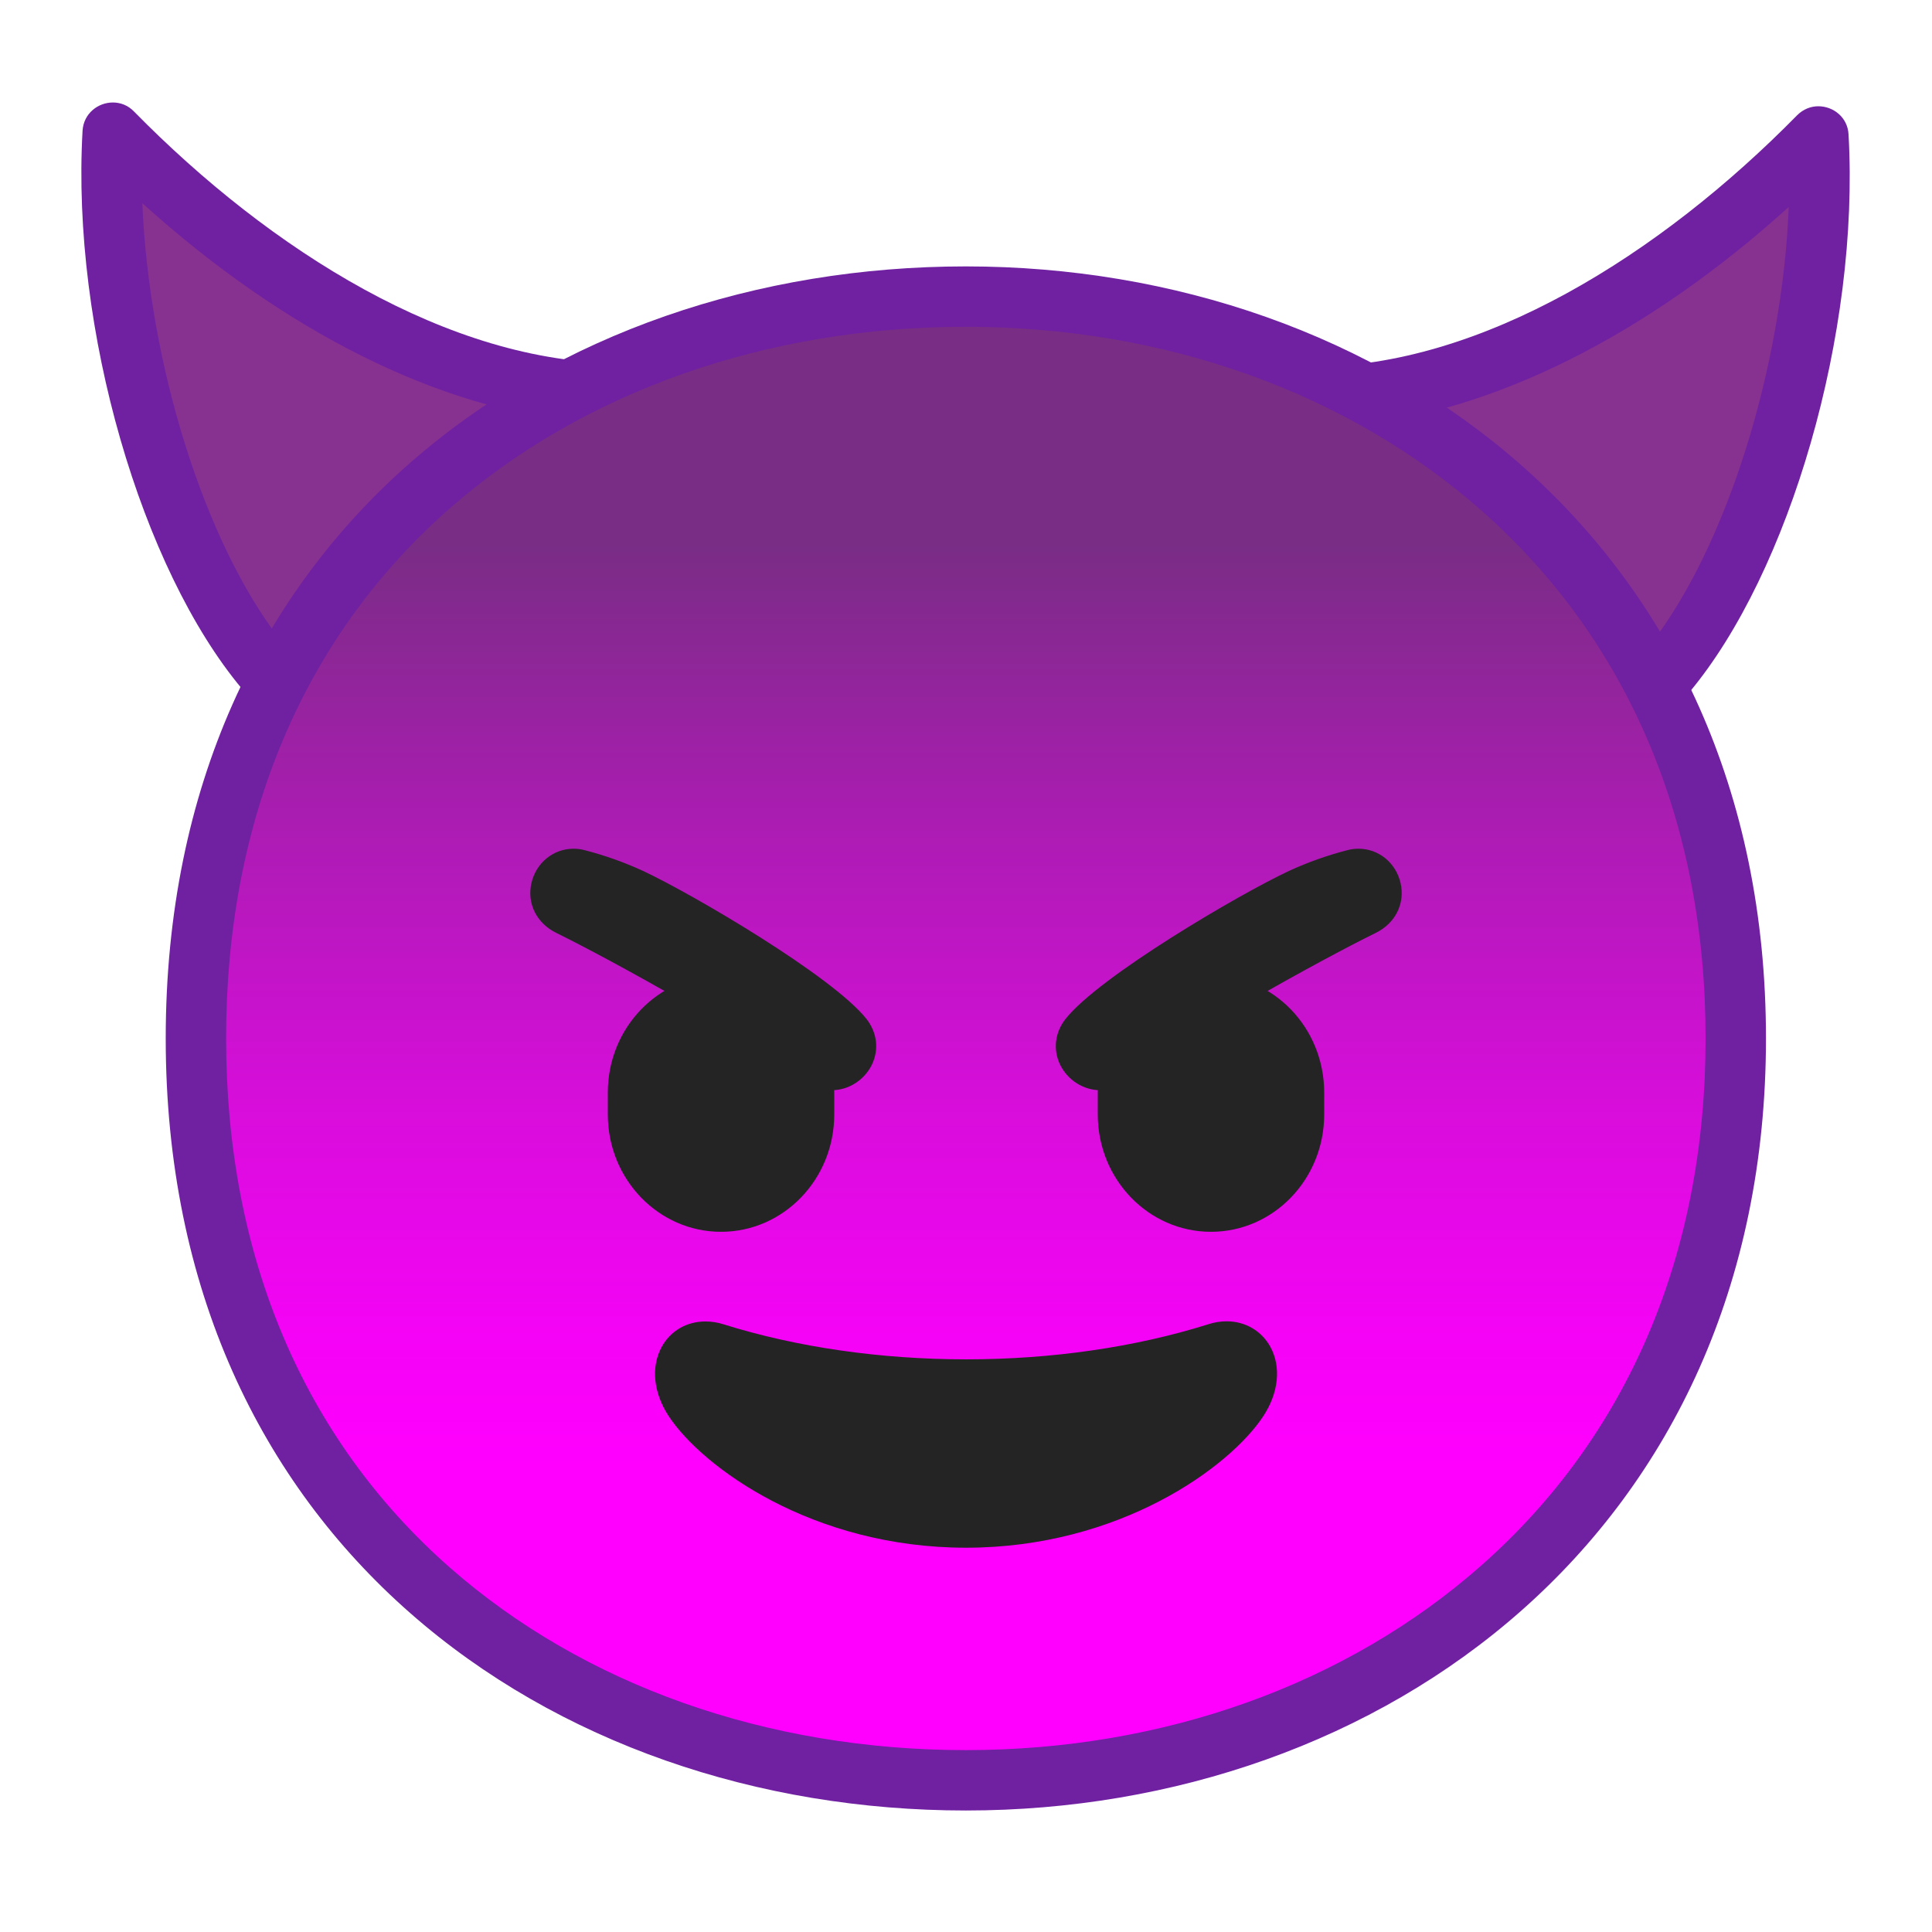
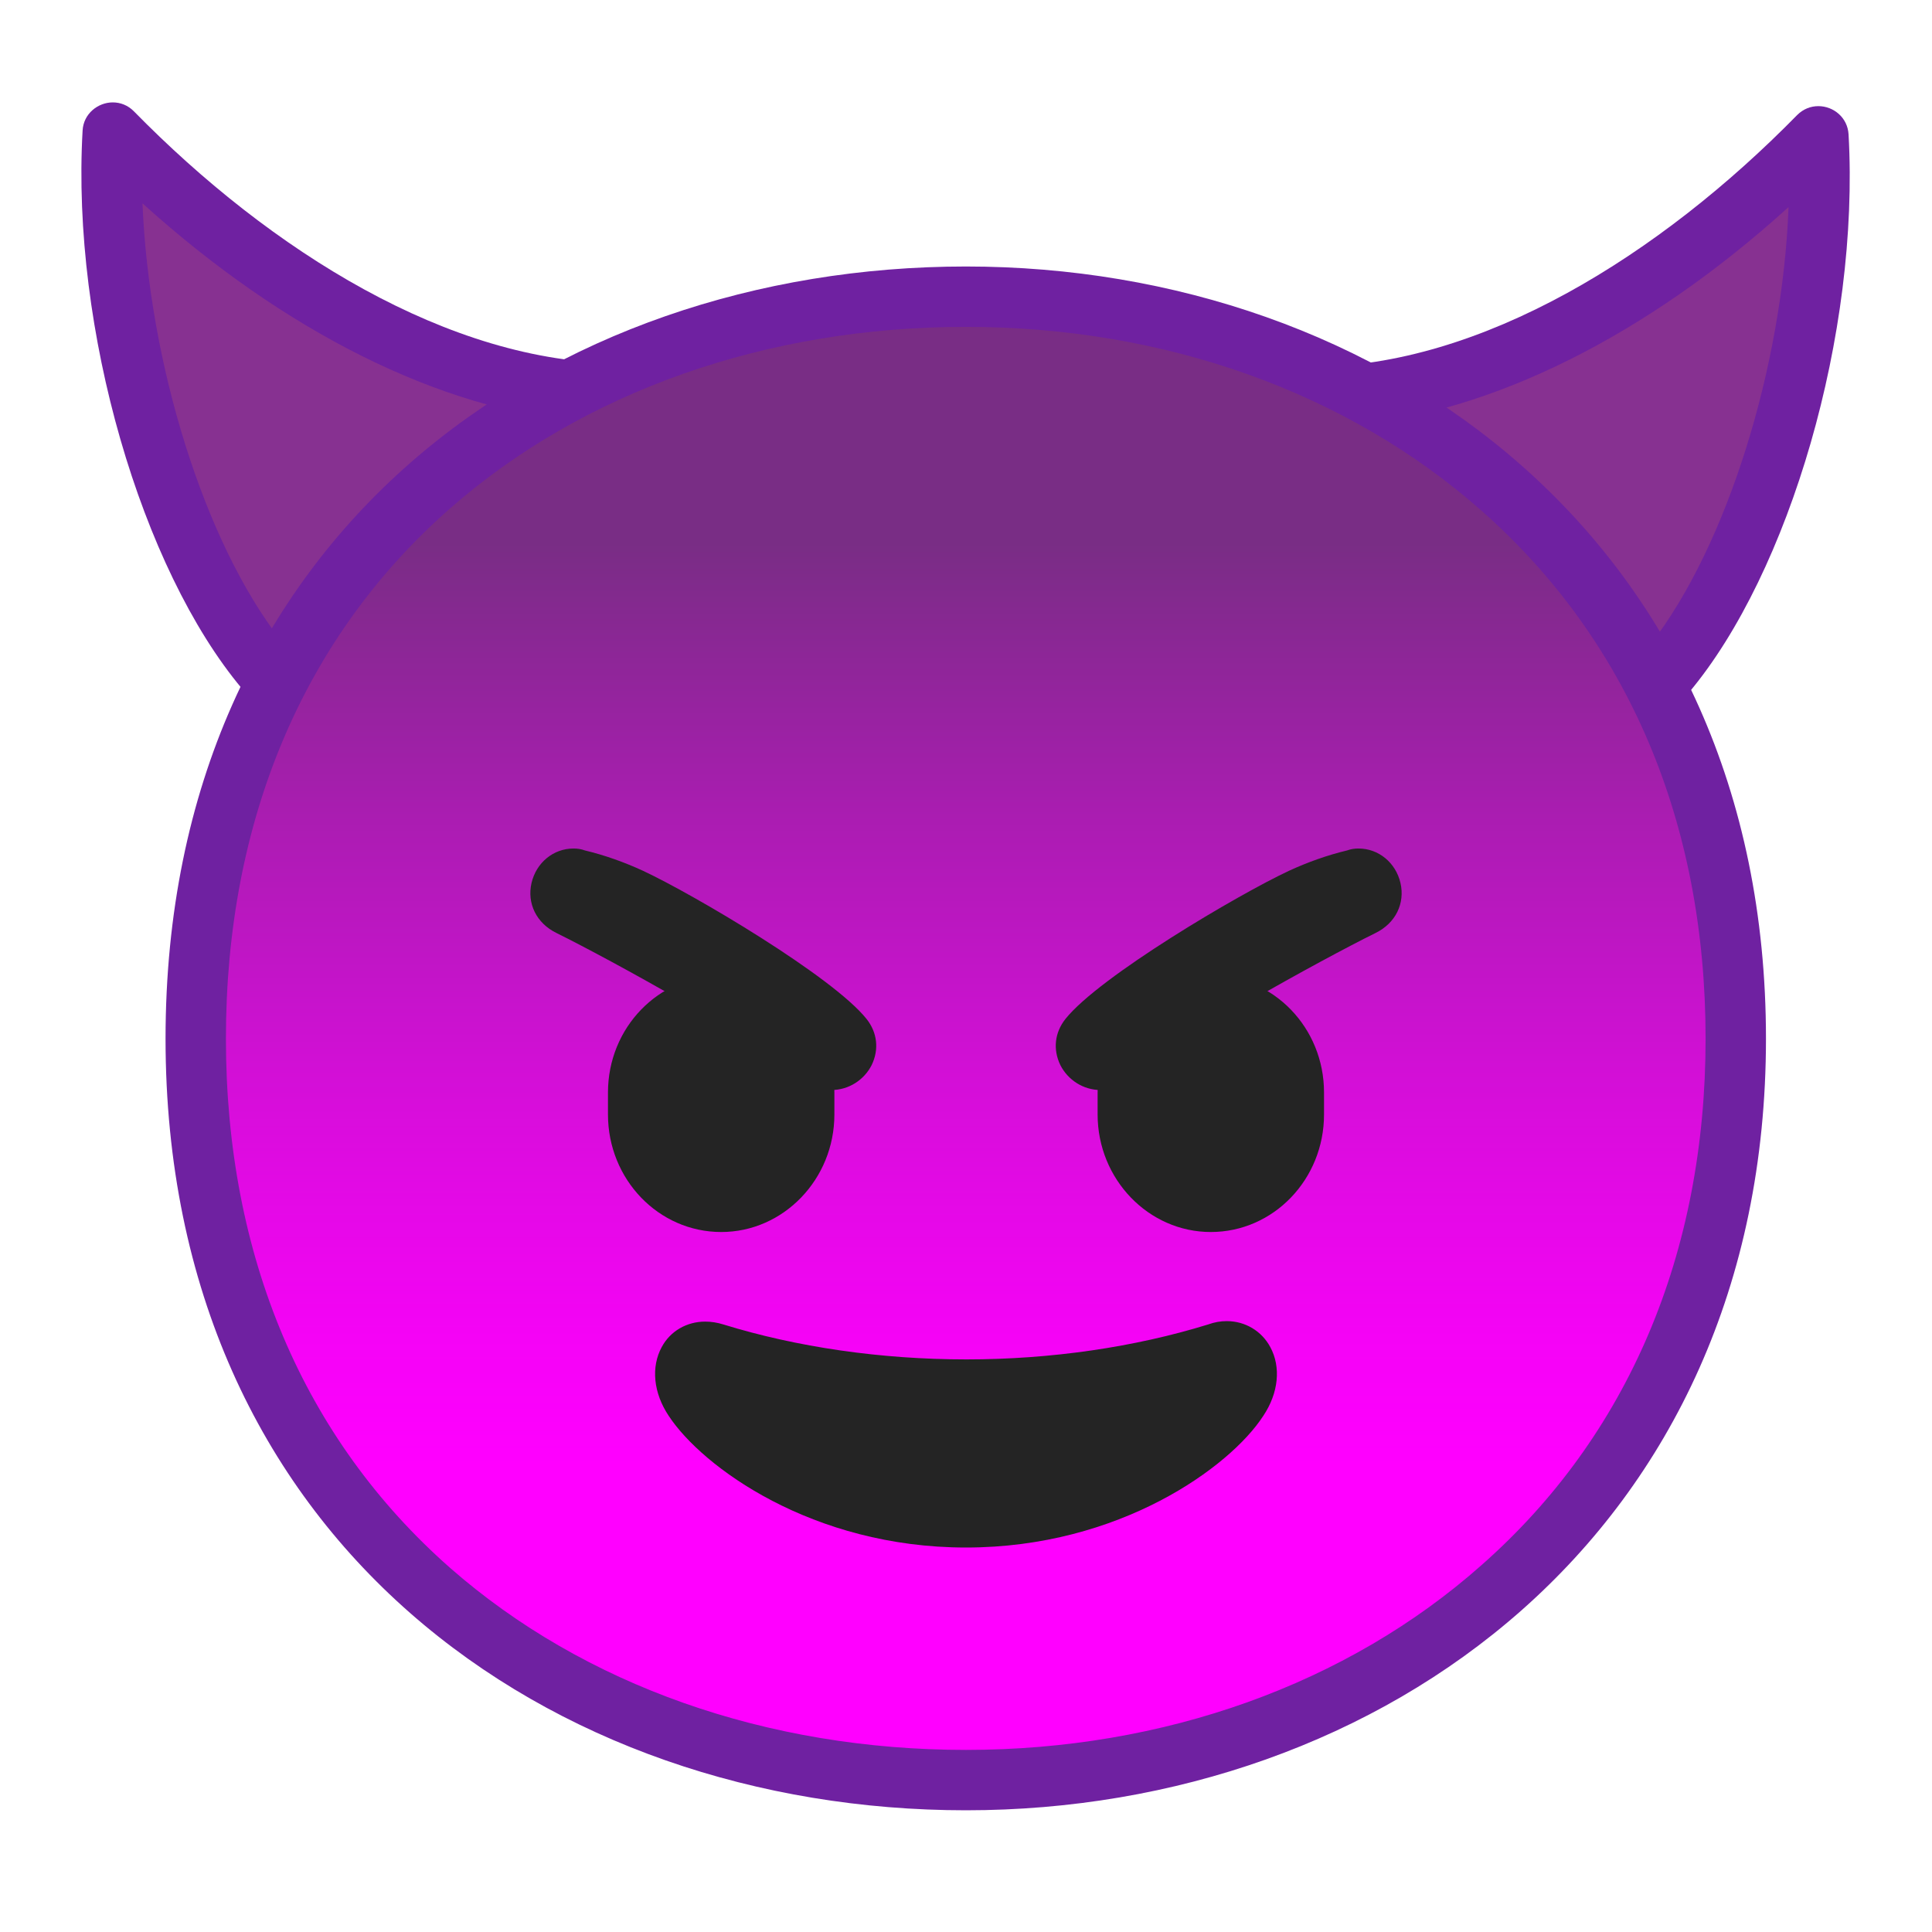
- <svg xmlns="http://www.w3.org/2000/svg" enable-background="new 0 0 128 128" viewBox="0 0 128 128">
-   <linearGradient id="a" gradientUnits="userSpaceOnUse" x1="63.991" x2="63.991" y1="29.862" y2="110.91">
-     <stop offset=".076" stop-color="#792d85" />
-     <stop offset=".308" stop-color="#ac1cb3" />
-     <stop offset=".543" stop-color="#d90ddc" />
-     <stop offset=".725" stop-color="#f503f6" />
-     <stop offset=".831" stop-color="#f0f" />
-   </linearGradient>
-   <path d="m19.13 44.43c-.55 0-1.09-.04-1.62-.11-6.31-7.59-10.74-23.21-10.04-35.55 10.77 10.99 23.03 17.29 33.62 17.29.24 0 .49 0 .73-.01-4.33 8.9-13.76 18.38-22.69 18.38z" fill="#873191" />
-   <path d="m9.43 13.46c9.43 8.53 19.73 13.67 29.08 14.48-4.55 7.52-12.41 14.49-19.38 14.49-.19 0-.37-.01-.55-.02-5.06-6.51-8.72-18.36-9.15-28.95m-1.95-6.67c-.99 0-1.94.73-2.01 1.87-.75 13.15 3.91 29.02 10.55 36.96.31.37.74.61 1.21.68.63.09 1.26.13 1.9.13 9.63 0 19.75-9.76 24.5-19.52.65-1.33-.33-2.86-1.8-2.86h-.06c-.23.01-.45.01-.68.01-11.32 0-23.17-7.47-32.21-16.67-.4-.42-.91-.6-1.4-.6z" fill="#6f21a1" />
-   <path d="m108.82 44.68c-8.93 0-18.36-9.48-22.7-18.39.25.02.49.02.74.02 10.59 0 22.85-6.29 33.64-17.27.69 12.32-3.74 27.94-10.1 35.55-.49.05-1.03.09-1.58.09z" fill="#873191" />
-   <path d="m118.51 13.71c-.42 10.59-4.09 22.44-9.14 28.96-.18.01-.37.02-.55.02-6.97 0-14.83-6.97-19.38-14.49 9.35-.82 19.65-5.96 29.07-14.49m1.96-6.67c-.5 0-1 .19-1.41.6-9.04 9.2-20.89 16.67-32.21 16.67-.23 0-.45 0-.68-.01h-.06c-1.47 0-2.45 1.53-1.8 2.86 4.75 9.76 14.86 19.52 24.5 19.52.64 0 1.27-.04 1.9-.13.47-.07.91-.31 1.21-.68 6.64-7.94 11.3-23.82 10.55-36.97-.06-1.13-1.01-1.86-2-1.86z" fill="#6f21a1" />
-   <path d="m63.99 117.95c-24.57 0-51.01-15.38-51.01-49.15s26.44-49.15 51.01-49.15c13.62 0 26.23 4.51 35.5 12.69 10.15 8.96 15.51 21.57 15.51 36.46 0 14.83-5.36 27.41-15.51 36.39-9.3 8.23-21.9 12.76-35.5 12.76z" fill="url(#a)" />
-   <path d="m63.99 21.65c13.13 0 25.27 4.33 34.18 12.19 9.7 8.57 14.83 20.66 14.83 34.96 0 14.24-5.13 26.31-14.83 34.89-8.93 7.9-21.07 12.26-34.18 12.26-13.17 0-25.31-4.3-34.18-12.09-9.7-8.53-14.83-20.65-14.83-35.06 0-14.47 5.13-26.62 14.82-35.12 8.85-7.75 20.99-12.03 34.19-12.03m0-4c-27.52 0-53.01 17.68-53.01 51.15 0 33.29 25.49 51.15 53.01 51.15s53.01-18.31 53.01-51.15c0-33.02-25.49-51.15-53.01-51.15z" fill="#6f21a1" />
-   <g fill="#242424">
-     <path d="m81.27 87.54c1.24 0 2.32.64 2.9 1.7.72 1.33.54 3.04-.47 4.58-2.21 3.37-9.52 8.72-19.7 8.72s-17.48-5.35-19.7-8.72c-1.01-1.54-1.18-3.25-.47-4.57.58-1.07 1.66-1.7 2.9-1.7.4 0 .8.06 1.21.19 4.85 1.52 10.41 2.32 16.08 2.32 5.64 0 11.18-.8 16.02-2.32.42-.14.83-.2 1.23-.2z" />
-     <path d="m55.1 72.23c-.69 0-1.34-.25-1.89-.72-2.98-2.55-12.74-7.93-16.33-9.69-1.34-.65-1.98-1.97-1.67-3.32.31-1.34 1.45-2.27 2.79-2.27.25 0 .5.03.75.1 1.32.34 2.61.8 3.85 1.37 3.33 1.56 12.56 6.98 14.8 9.8.71.9.85 2.04.36 3.05-.5 1.01-1.54 1.68-2.66 1.68z" />
-     <path d="m72.9 72.23c.69 0 1.35-.25 1.89-.72 2.98-2.55 12.74-7.93 16.33-9.69 1.34-.65 1.98-1.97 1.67-3.32-.31-1.34-1.45-2.27-2.79-2.27-.25 0-.5.03-.75.1-1.32.34-2.61.8-3.85 1.37-3.33 1.56-12.56 6.98-14.8 9.8-.71.9-.85 2.04-.36 3.05.5 1.01 1.54 1.68 2.66 1.68z" />
-     <path d="m40.27 73.84c0 4.29 3.36 7.77 7.5 7.77s7.5-3.48 7.5-7.77v-1.46c0-4.29-3.36-7.77-7.5-7.77s-7.5 3.48-7.5 7.77z" />
-     <path d="m72.73 73.84c0 4.29 3.36 7.77 7.5 7.77s7.5-3.48 7.5-7.77v-1.46c0-4.29-3.36-7.77-7.5-7.77s-7.5 3.48-7.5 7.77z" />
+ <svg xmlns="http://www.w3.org/2000/svg" width="16pt" height="16pt" viewBox="0 0 16 16" version="1.1">
+   <defs>
+     <linearGradient id="linear0" gradientUnits="userSpaceOnUse" x1="63.991" y1="29.862" x2="63.991" y2="110.91" gradientTransform="matrix(0.125,0,0,0.125,0,0)">
+       <stop offset="0.076" style="stop-color:rgb(47.451%,17.647%,52.157%);stop-opacity:1;" />
+       <stop offset="0.308" style="stop-color:rgb(67.451%,10.98%,70.196%);stop-opacity:1;" />
+       <stop offset="0.543" style="stop-color:rgb(85.098%,5.098%,86.275%);stop-opacity:1;" />
+       <stop offset="0.725" style="stop-color:rgb(96.078%,1.176%,96.471%);stop-opacity:1;" />
+       <stop offset="0.831" style="stop-color:rgb(100%,0%,100%);stop-opacity:1;" />
+     </linearGradient>
+   </defs>
+   <g id="surface1">
+     <path style=" stroke:none;fill-rule:nonzero;fill:rgb(52.941%,19.216%,56.863%);fill-opacity:1;" d="M 2.391 5.555 C 2.324 5.555 2.254 5.547 2.188 5.539 C 1.398 4.59 0.848 2.641 0.934 1.098 C 2.281 2.469 3.812 3.258 5.137 3.258 C 5.168 3.258 5.199 3.258 5.227 3.258 C 4.688 4.367 3.508 5.555 2.391 5.555 Z M 2.391 5.555 " />
+     <path style=" stroke:none;fill-rule:nonzero;fill:rgb(43.529%,12.941%,63.137%);fill-opacity:1;" d="M 1.18 1.684 C 2.359 2.75 3.645 3.391 4.812 3.492 C 4.246 4.434 3.262 5.305 2.391 5.305 C 2.367 5.305 2.344 5.301 2.324 5.301 C 1.691 4.488 1.234 3.008 1.18 1.684 M 0.934 0.848 C 0.812 0.848 0.691 0.941 0.684 1.082 C 0.59 2.727 1.172 4.711 2.004 5.703 C 2.043 5.75 2.094 5.777 2.152 5.789 C 2.234 5.797 2.312 5.805 2.391 5.805 C 3.594 5.805 4.859 4.582 5.453 3.363 C 5.535 3.199 5.414 3.008 5.23 3.008 L 5.223 3.008 C 5.191 3.008 5.164 3.008 5.137 3.008 C 3.723 3.008 2.238 2.074 1.109 0.922 C 1.059 0.871 0.996 0.848 0.934 0.848 Z M 0.934 0.848 " />
+     <path style=" stroke:none;fill-rule:nonzero;fill:rgb(52.941%,19.216%,56.863%);fill-opacity:1;" d="M 13.602 5.586 C 12.484 5.586 11.309 4.398 10.766 3.285 C 10.797 3.289 10.828 3.289 10.859 3.289 C 12.18 3.289 13.715 2.504 15.062 1.129 C 15.148 2.672 14.594 4.621 13.801 5.574 C 13.738 5.578 13.672 5.586 13.602 5.586 Z M 13.602 5.586 " />
+     <path style=" stroke:none;fill-rule:nonzero;fill:rgb(43.529%,12.941%,63.137%);fill-opacity:1;" d="M 14.812 1.715 C 14.762 3.039 14.301 4.52 13.672 5.332 C 13.648 5.336 13.625 5.336 13.602 5.336 C 12.73 5.336 11.75 4.465 11.18 3.523 C 12.348 3.422 13.637 2.781 14.812 1.715 M 15.059 0.879 C 14.996 0.879 14.934 0.902 14.883 0.953 C 13.754 2.105 12.27 3.039 10.855 3.039 C 10.828 3.039 10.801 3.039 10.77 3.039 L 10.766 3.039 C 10.578 3.039 10.457 3.23 10.539 3.395 C 11.133 4.613 12.395 5.836 13.602 5.836 C 13.68 5.836 13.762 5.828 13.84 5.82 C 13.898 5.809 13.953 5.781 13.988 5.734 C 14.82 4.742 15.402 2.758 15.309 1.113 C 15.301 0.973 15.184 0.879 15.059 0.879 Z M 15.059 0.879 " />
+     <path style=" stroke:none;fill-rule:nonzero;fill:url(#linear0);" d="M 8 14.742 C 4.926 14.742 1.621 12.82 1.621 8.602 C 1.621 4.379 4.926 2.457 8 2.457 C 9.703 2.457 11.277 3.02 12.438 4.043 C 13.703 5.164 14.375 6.738 14.375 8.602 C 14.375 10.453 13.703 12.027 12.438 13.148 C 11.273 14.176 9.699 14.742 8 14.742 Z M 8 14.742 " />
+     <path style=" stroke:none;fill-rule:nonzero;fill:rgb(43.529%,12.941%,63.137%);fill-opacity:1;" d="M 8 2.707 C 9.641 2.707 11.156 3.246 12.27 4.23 C 13.484 5.301 14.125 6.812 14.125 8.602 C 14.125 10.379 13.484 11.891 12.27 12.961 C 11.156 13.949 9.637 14.492 8 14.492 C 6.352 14.492 4.836 13.957 3.727 12.984 C 2.516 11.918 1.871 10.402 1.871 8.602 C 1.871 6.793 2.516 5.273 3.727 4.211 C 4.832 3.242 6.348 2.707 8 2.707 M 8 2.207 C 4.559 2.207 1.371 4.418 1.371 8.602 C 1.371 12.762 4.559 14.992 8 14.992 C 11.438 14.992 14.625 12.703 14.625 8.602 C 14.625 4.473 11.438 2.207 8 2.207 Z M 8 2.207 " />
+     <path style=" stroke:none;fill-rule:nonzero;fill:rgb(14.118%,14.118%,14.118%);fill-opacity:1;" d="M 10.16 10.941 C 10.312 10.941 10.449 11.023 10.52 11.156 C 10.609 11.32 10.59 11.535 10.461 11.727 C 10.188 12.148 9.273 12.816 8 12.816 C 6.727 12.816 5.816 12.148 5.539 11.727 C 5.41 11.535 5.391 11.32 5.48 11.156 C 5.551 11.023 5.688 10.945 5.84 10.945 C 5.891 10.945 5.941 10.953 5.992 10.969 C 6.598 11.156 7.293 11.258 8.004 11.258 C 8.707 11.258 9.398 11.156 10.004 10.969 C 10.059 10.949 10.109 10.941 10.16 10.941 Z M 10.16 10.941 " />
+     <path style=" stroke:none;fill-rule:nonzero;fill:rgb(14.118%,14.118%,14.118%);fill-opacity:1;" d="M 6.887 9.027 C 6.801 9.027 6.719 8.996 6.652 8.938 C 6.277 8.621 5.059 7.949 4.609 7.727 C 4.441 7.645 4.363 7.48 4.402 7.312 C 4.441 7.145 4.582 7.027 4.75 7.027 C 4.781 7.027 4.812 7.031 4.844 7.043 C 5.008 7.082 5.172 7.141 5.324 7.211 C 5.742 7.406 6.895 8.086 7.176 8.438 C 7.266 8.551 7.281 8.691 7.219 8.82 C 7.156 8.945 7.027 9.027 6.887 9.027 Z M 6.887 9.027 " />
+     <path style=" stroke:none;fill-rule:nonzero;fill:rgb(14.118%,14.118%,14.118%);fill-opacity:1;" d="M 9.113 9.027 C 9.199 9.027 9.281 8.996 9.348 8.938 C 9.723 8.621 10.941 7.949 11.391 7.727 C 11.559 7.645 11.637 7.48 11.598 7.312 C 11.559 7.145 11.418 7.027 11.25 7.027 C 11.219 7.027 11.188 7.031 11.156 7.043 C 10.992 7.082 10.828 7.141 10.676 7.211 C 10.258 7.406 9.105 8.086 8.824 8.438 C 8.734 8.551 8.719 8.691 8.781 8.82 C 8.844 8.945 8.973 9.027 9.113 9.027 Z M 9.113 9.027 " />
+     <path style=" stroke:none;fill-rule:nonzero;fill:rgb(14.118%,14.118%,14.118%);fill-opacity:1;" d="M 5.035 9.23 C 5.035 9.766 5.453 10.203 5.973 10.203 C 6.488 10.203 6.91 9.766 6.91 9.23 L 6.91 9.047 C 6.91 8.512 6.488 8.078 5.973 8.078 C 5.453 8.078 5.035 8.512 5.035 9.047 Z M 5.035 9.23 " />
+     <path style=" stroke:none;fill-rule:nonzero;fill:rgb(14.118%,14.118%,14.118%);fill-opacity:1;" d="M 9.09 9.23 C 9.09 9.766 9.512 10.203 10.027 10.203 C 10.547 10.203 10.965 9.766 10.965 9.23 L 10.965 9.047 C 10.965 8.512 10.547 8.078 10.027 8.078 C 9.512 8.078 9.09 8.512 9.09 9.047 Z M 9.09 9.23 " />
  </g>
</svg>
